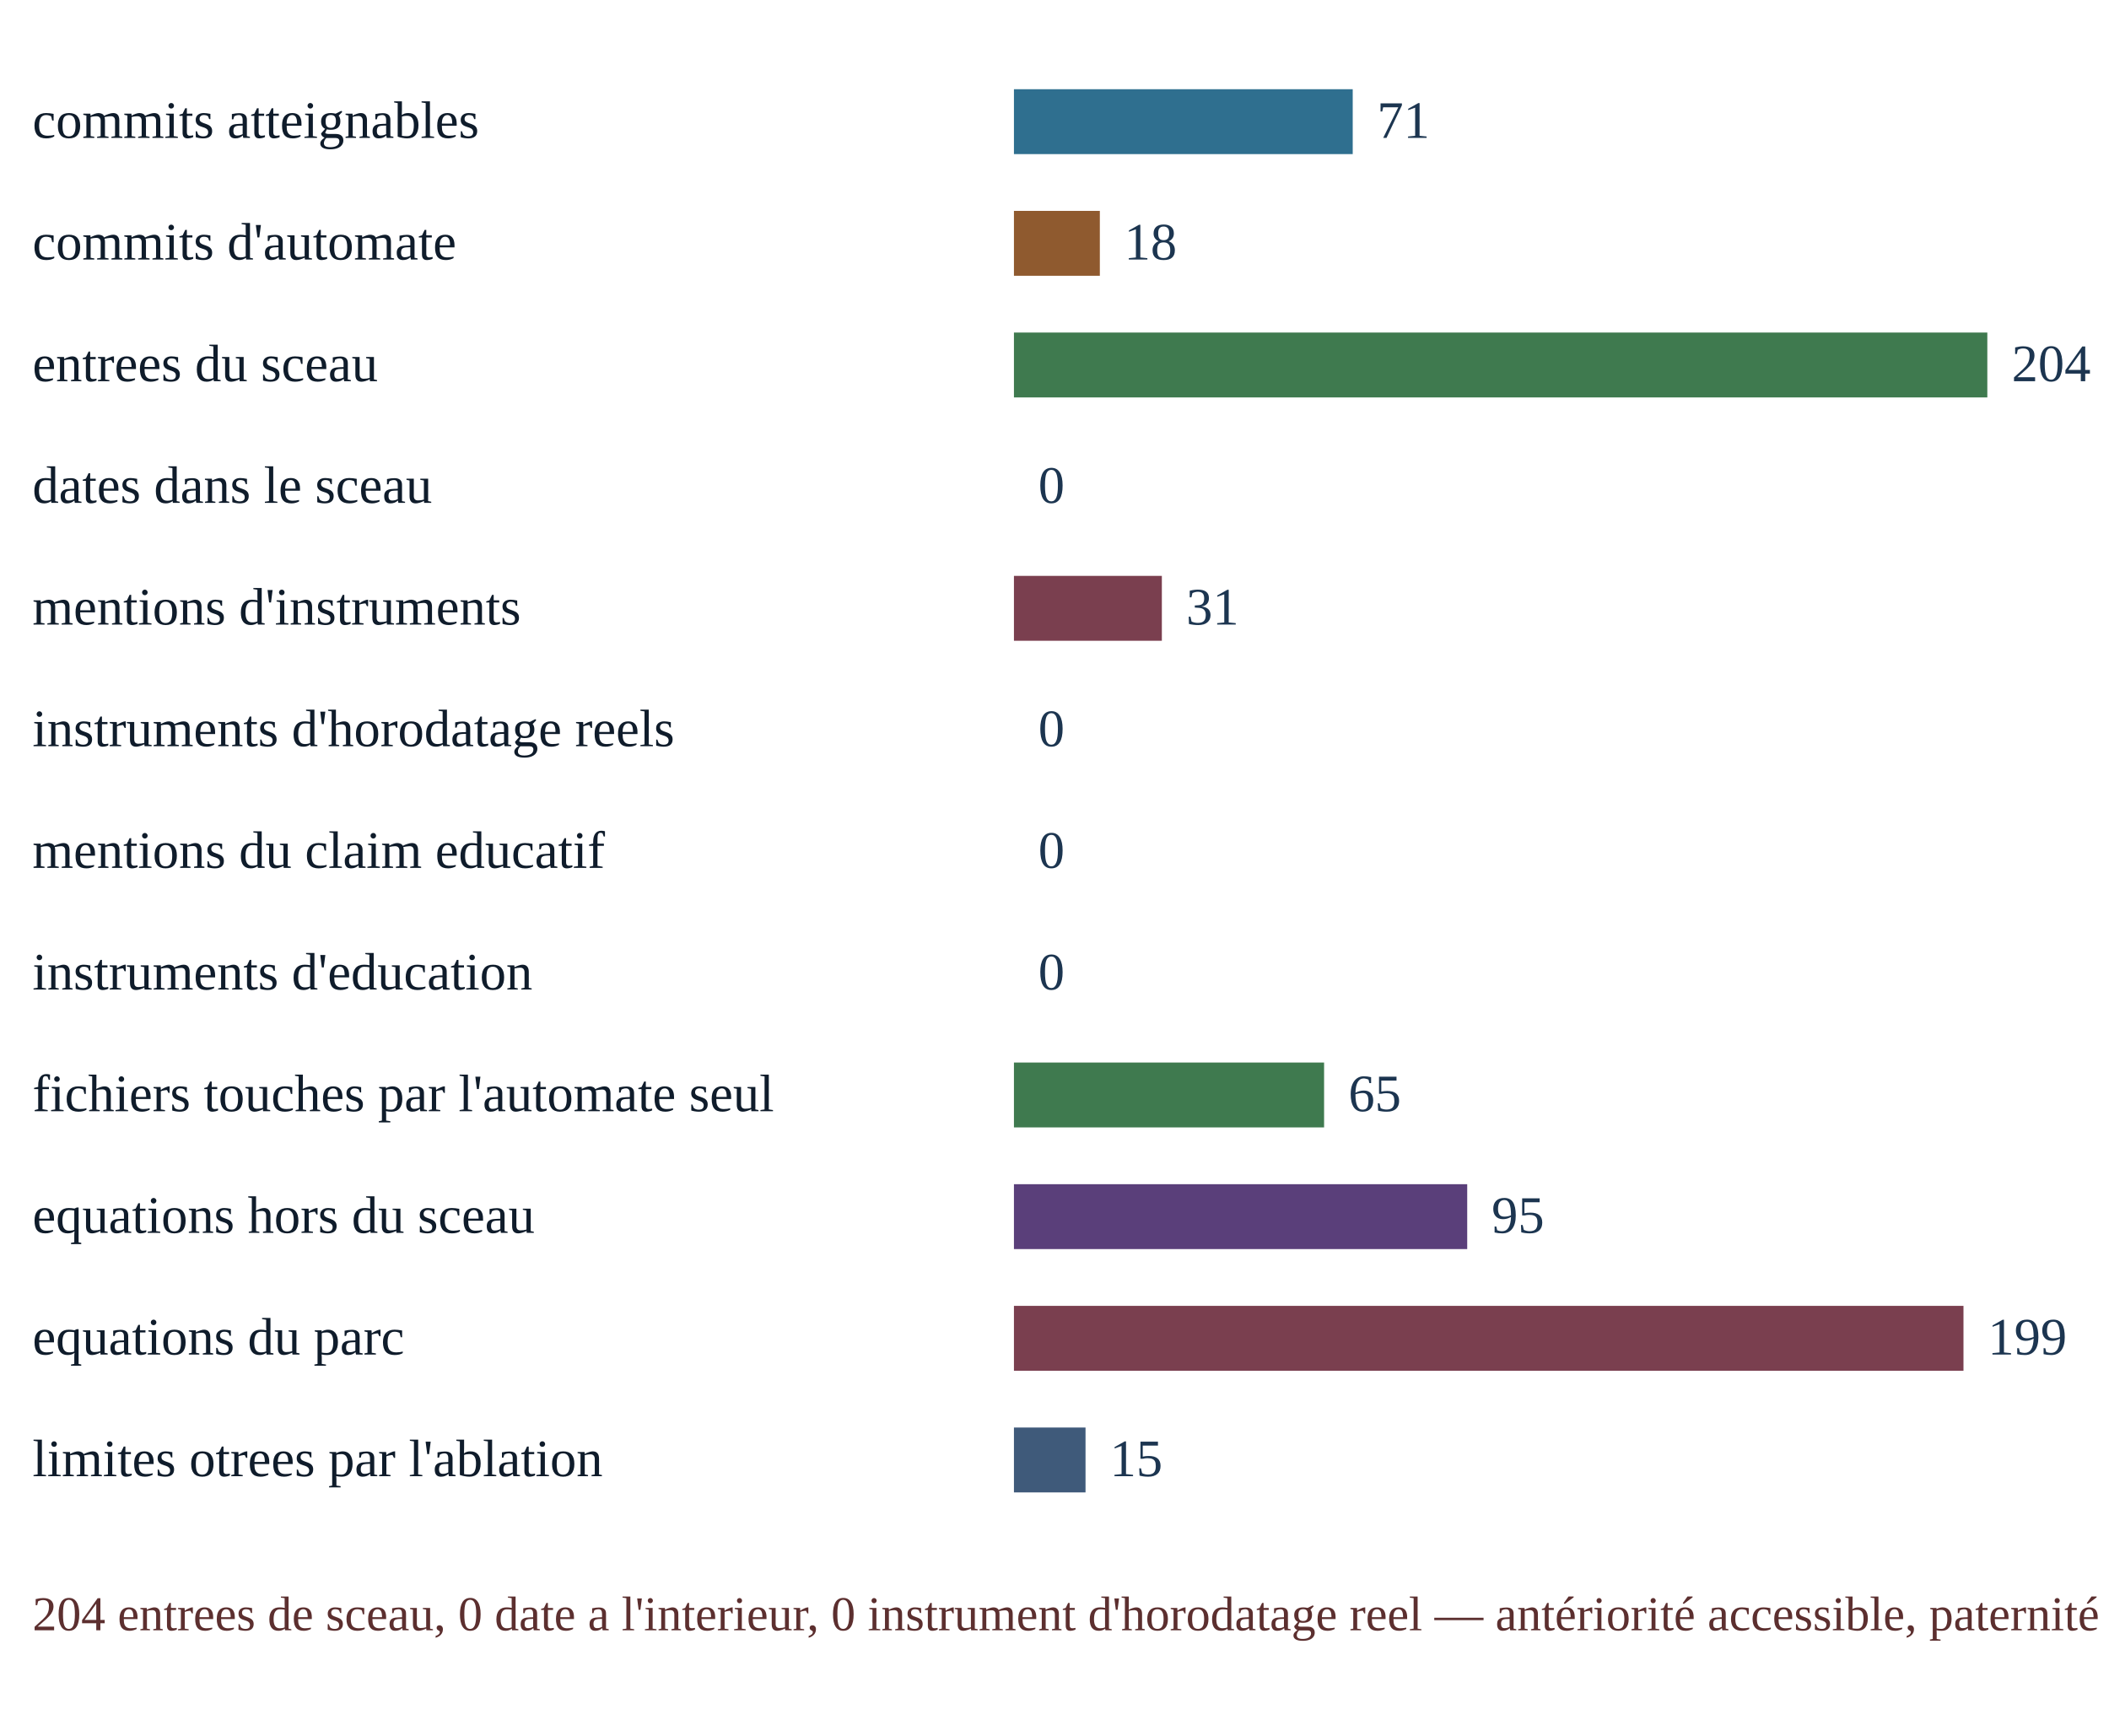
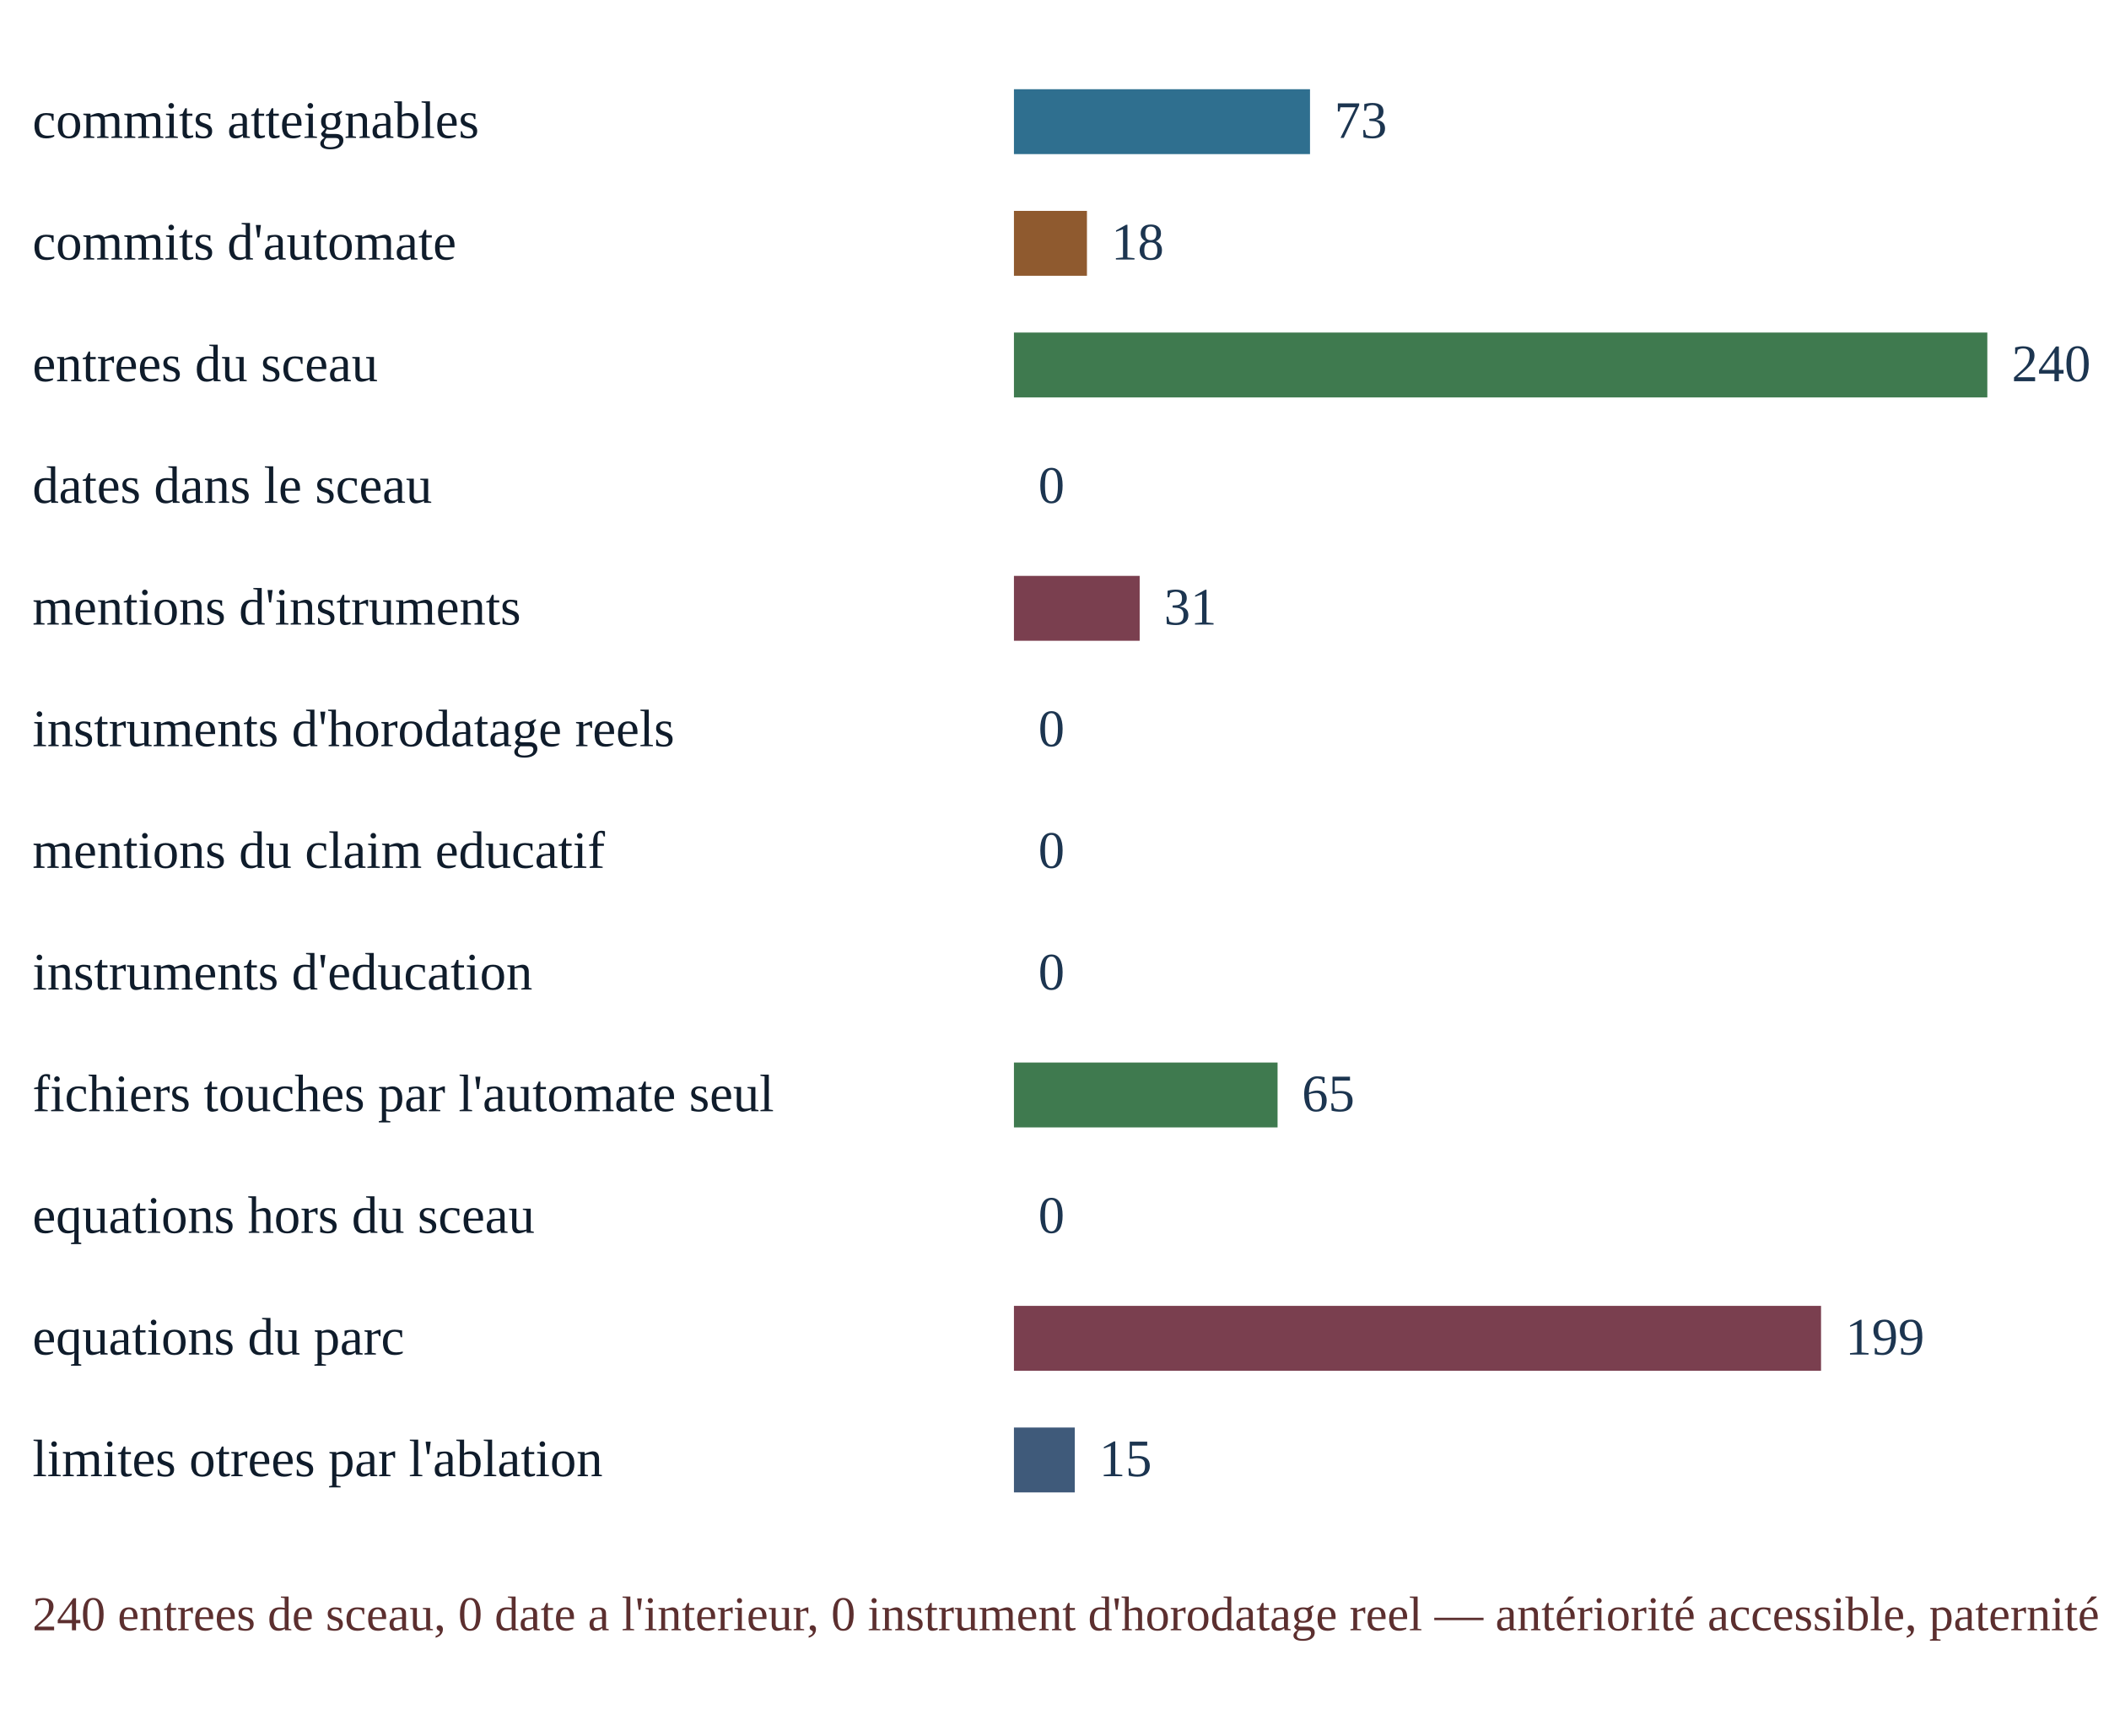
<svg xmlns="http://www.w3.org/2000/svg" width="520" height="428" viewBox="0 0 520 428">
-   <rect x="250" y="22" width="83.53" height="16" fill="#2f6f8f" data-libelle="commits atteignables" data-valeur="71" />
+   <rect x="250" y="22" width="73.00" height="16" fill="#2f6f8f" data-libelle="commits atteignables" data-valeur="73" />
  <text x="8" y="34" font-size="13" fill="#0f1c2b" xml:lang="fr">commits atteignables</text>
-   <text x="339.53" y="34" font-size="13" fill="#1c3550">71</text>
-   <rect x="250" y="52" width="21.18" height="16" fill="#8f5a2f" data-libelle="commits d'automate" data-valeur="18" />
+   <text x="329.00" y="34" font-size="13" fill="#1c3550">73</text>
+   <rect x="250" y="52" width="18.00" height="16" fill="#8f5a2f" data-libelle="commits d'automate" data-valeur="18" />
  <text x="8" y="64" font-size="13" fill="#0f1c2b" xml:lang="fr">commits d'automate</text>
-   <text x="277.18" y="64" font-size="13" fill="#1c3550">18</text>
-   <rect x="250" y="82" width="240.00" height="16" fill="#3f7a4f" data-libelle="entrees du sceau" data-valeur="204" />
+   <text x="274.00" y="64" font-size="13" fill="#1c3550">18</text>
+   <rect x="250" y="82" width="240.00" height="16" fill="#3f7a4f" data-libelle="entrees du sceau" data-valeur="240" />
  <text x="8" y="94" font-size="13" fill="#0f1c2b" xml:lang="fr">entrees du sceau</text>
-   <text x="496.00" y="94" font-size="13" fill="#1c3550">204</text>
+   <text x="496.00" y="94" font-size="13" fill="#1c3550">240</text>
  <rect x="250" y="112" width="0.00" height="16" fill="#5a3f7a" data-libelle="dates dans le sceau" data-valeur="0" />
  <text x="8" y="124" font-size="13" fill="#0f1c2b" xml:lang="fr">dates dans le sceau</text>
  <text x="256.00" y="124" font-size="13" fill="#1c3550">0</text>
-   <rect x="250" y="142" width="36.47" height="16" fill="#7a3f4f" data-libelle="mentions d'instruments" data-valeur="31" />
+   <rect x="250" y="142" width="31.00" height="16" fill="#7a3f4f" data-libelle="mentions d'instruments" data-valeur="31" />
  <text x="8" y="154" font-size="13" fill="#0f1c2b" xml:lang="fr">mentions d'instruments</text>
-   <text x="292.47" y="154" font-size="13" fill="#1c3550">31</text>
+   <text x="287.00" y="154" font-size="13" fill="#1c3550">31</text>
  <rect x="250" y="172" width="0.00" height="16" fill="#3f5a7a" data-libelle="instruments d'horodatage reels" data-valeur="0" />
  <text x="8" y="184" font-size="13" fill="#0f1c2b" xml:lang="fr">instruments d'horodatage reels</text>
  <text x="256.00" y="184" font-size="13" fill="#1c3550">0</text>
  <rect x="250" y="202" width="0.00" height="16" fill="#2f6f8f" data-libelle="mentions du claim educatif" data-valeur="0" />
  <text x="8" y="214" font-size="13" fill="#0f1c2b" xml:lang="fr">mentions du claim educatif</text>
  <text x="256.00" y="214" font-size="13" fill="#1c3550">0</text>
  <rect x="250" y="232" width="0.00" height="16" fill="#8f5a2f" data-libelle="instruments d'education" data-valeur="0" />
  <text x="8" y="244" font-size="13" fill="#0f1c2b" xml:lang="fr">instruments d'education</text>
  <text x="256.00" y="244" font-size="13" fill="#1c3550">0</text>
-   <rect x="250" y="262" width="76.47" height="16" fill="#3f7a4f" data-libelle="fichiers touches par l'automate seul" data-valeur="65" />
+   <rect x="250" y="262" width="65.00" height="16" fill="#3f7a4f" data-libelle="fichiers touches par l'automate seul" data-valeur="65" />
  <text x="8" y="274" font-size="13" fill="#0f1c2b" xml:lang="fr">fichiers touches par l'automate seul</text>
-   <text x="332.47" y="274" font-size="13" fill="#1c3550">65</text>
-   <rect x="250" y="292" width="111.76" height="16" fill="#5a3f7a" data-libelle="equations hors du sceau" data-valeur="95" />
+   <text x="321.00" y="274" font-size="13" fill="#1c3550">65</text>
+   <rect x="250" y="292" width="0.00" height="16" fill="#5a3f7a" data-libelle="equations hors du sceau" data-valeur="0" />
  <text x="8" y="304" font-size="13" fill="#0f1c2b" xml:lang="fr">equations hors du sceau</text>
-   <text x="367.76" y="304" font-size="13" fill="#1c3550">95</text>
-   <rect x="250" y="322" width="234.12" height="16" fill="#7a3f4f" data-libelle="equations du parc" data-valeur="199" />
+   <text x="256.00" y="304" font-size="13" fill="#1c3550">0</text>
+   <rect x="250" y="322" width="199.00" height="16" fill="#7a3f4f" data-libelle="equations du parc" data-valeur="199" />
  <text x="8" y="334" font-size="13" fill="#0f1c2b" xml:lang="fr">equations du parc</text>
-   <text x="490.12" y="334" font-size="13" fill="#1c3550">199</text>
-   <rect x="250" y="352" width="17.65" height="16" fill="#3f5a7a" data-libelle="limites otrees par l'ablation" data-valeur="15" />
+   <text x="455.00" y="334" font-size="13" fill="#1c3550">199</text>
+   <rect x="250" y="352" width="15.00" height="16" fill="#3f5a7a" data-libelle="limites otrees par l'ablation" data-valeur="15" />
  <text x="8" y="364" font-size="13" fill="#0f1c2b" xml:lang="fr">limites otrees par l'ablation</text>
-   <text x="273.65" y="364" font-size="13" fill="#1c3550">15</text>
-   <text x="8" y="402" font-size="12" fill="#5c2f2f" xml:lang="fr">204 entrees de sceau, 0 date a l'interieur, 0 instrument d'horodatage reel — antériorité accessible, paternité non instrumentée</text>
+   <text x="271.00" y="364" font-size="13" fill="#1c3550">15</text>
+   <text x="8" y="402" font-size="12" fill="#5c2f2f" xml:lang="fr">240 entrees de sceau, 0 date a l'interieur, 0 instrument d'horodatage reel — antériorité accessible, paternité non instrumentée</text>
</svg>
